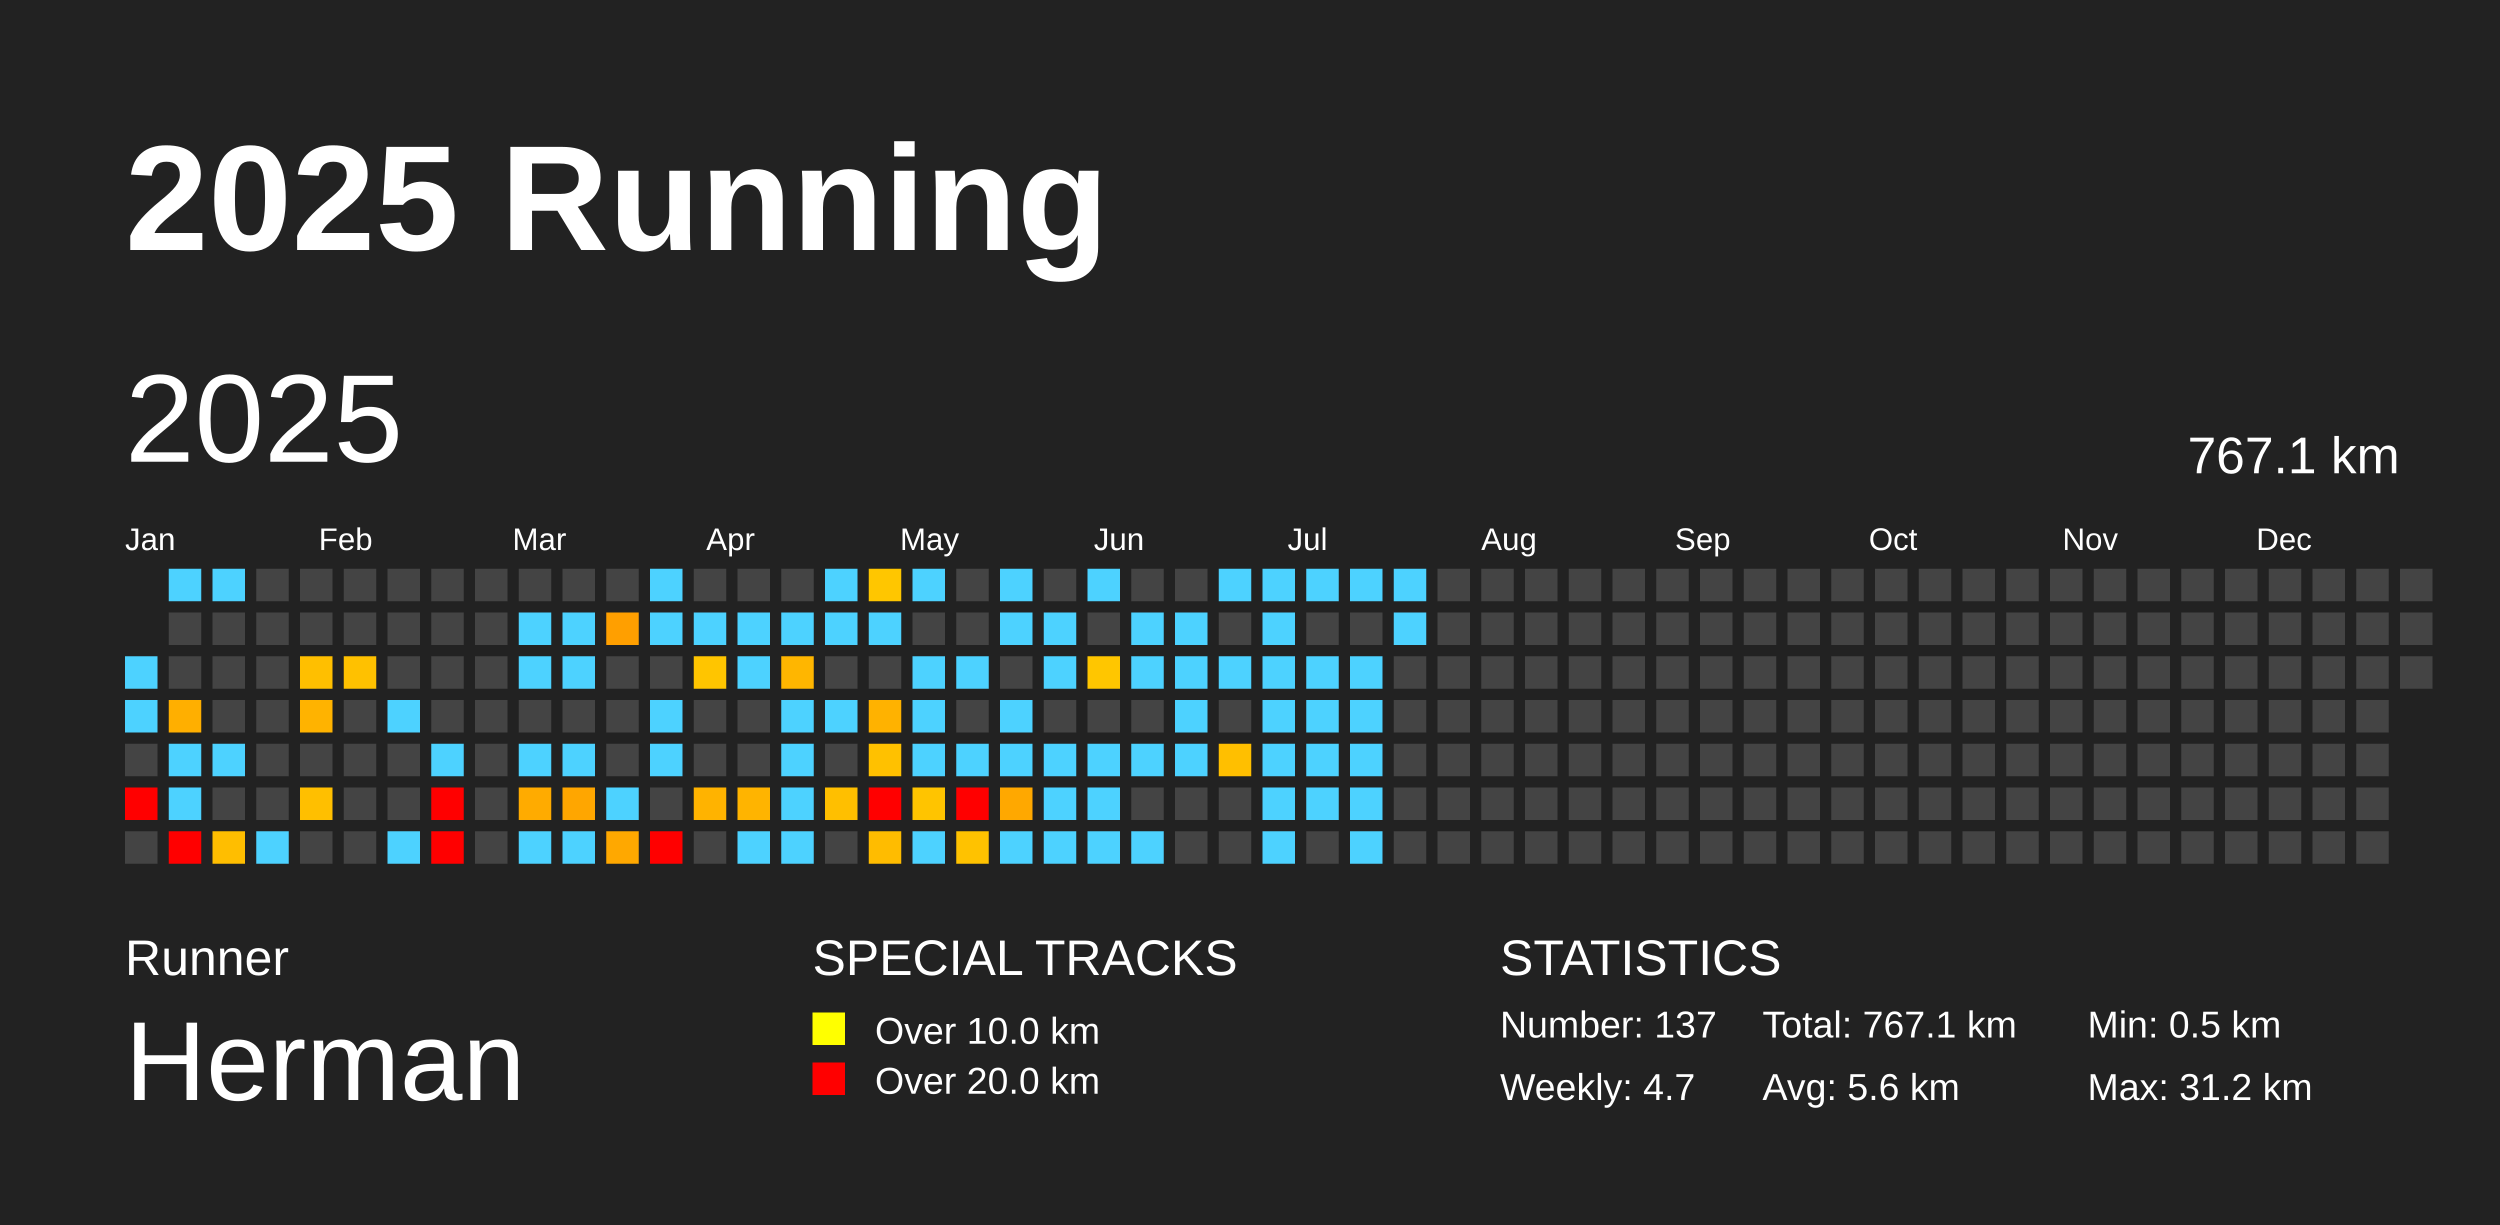
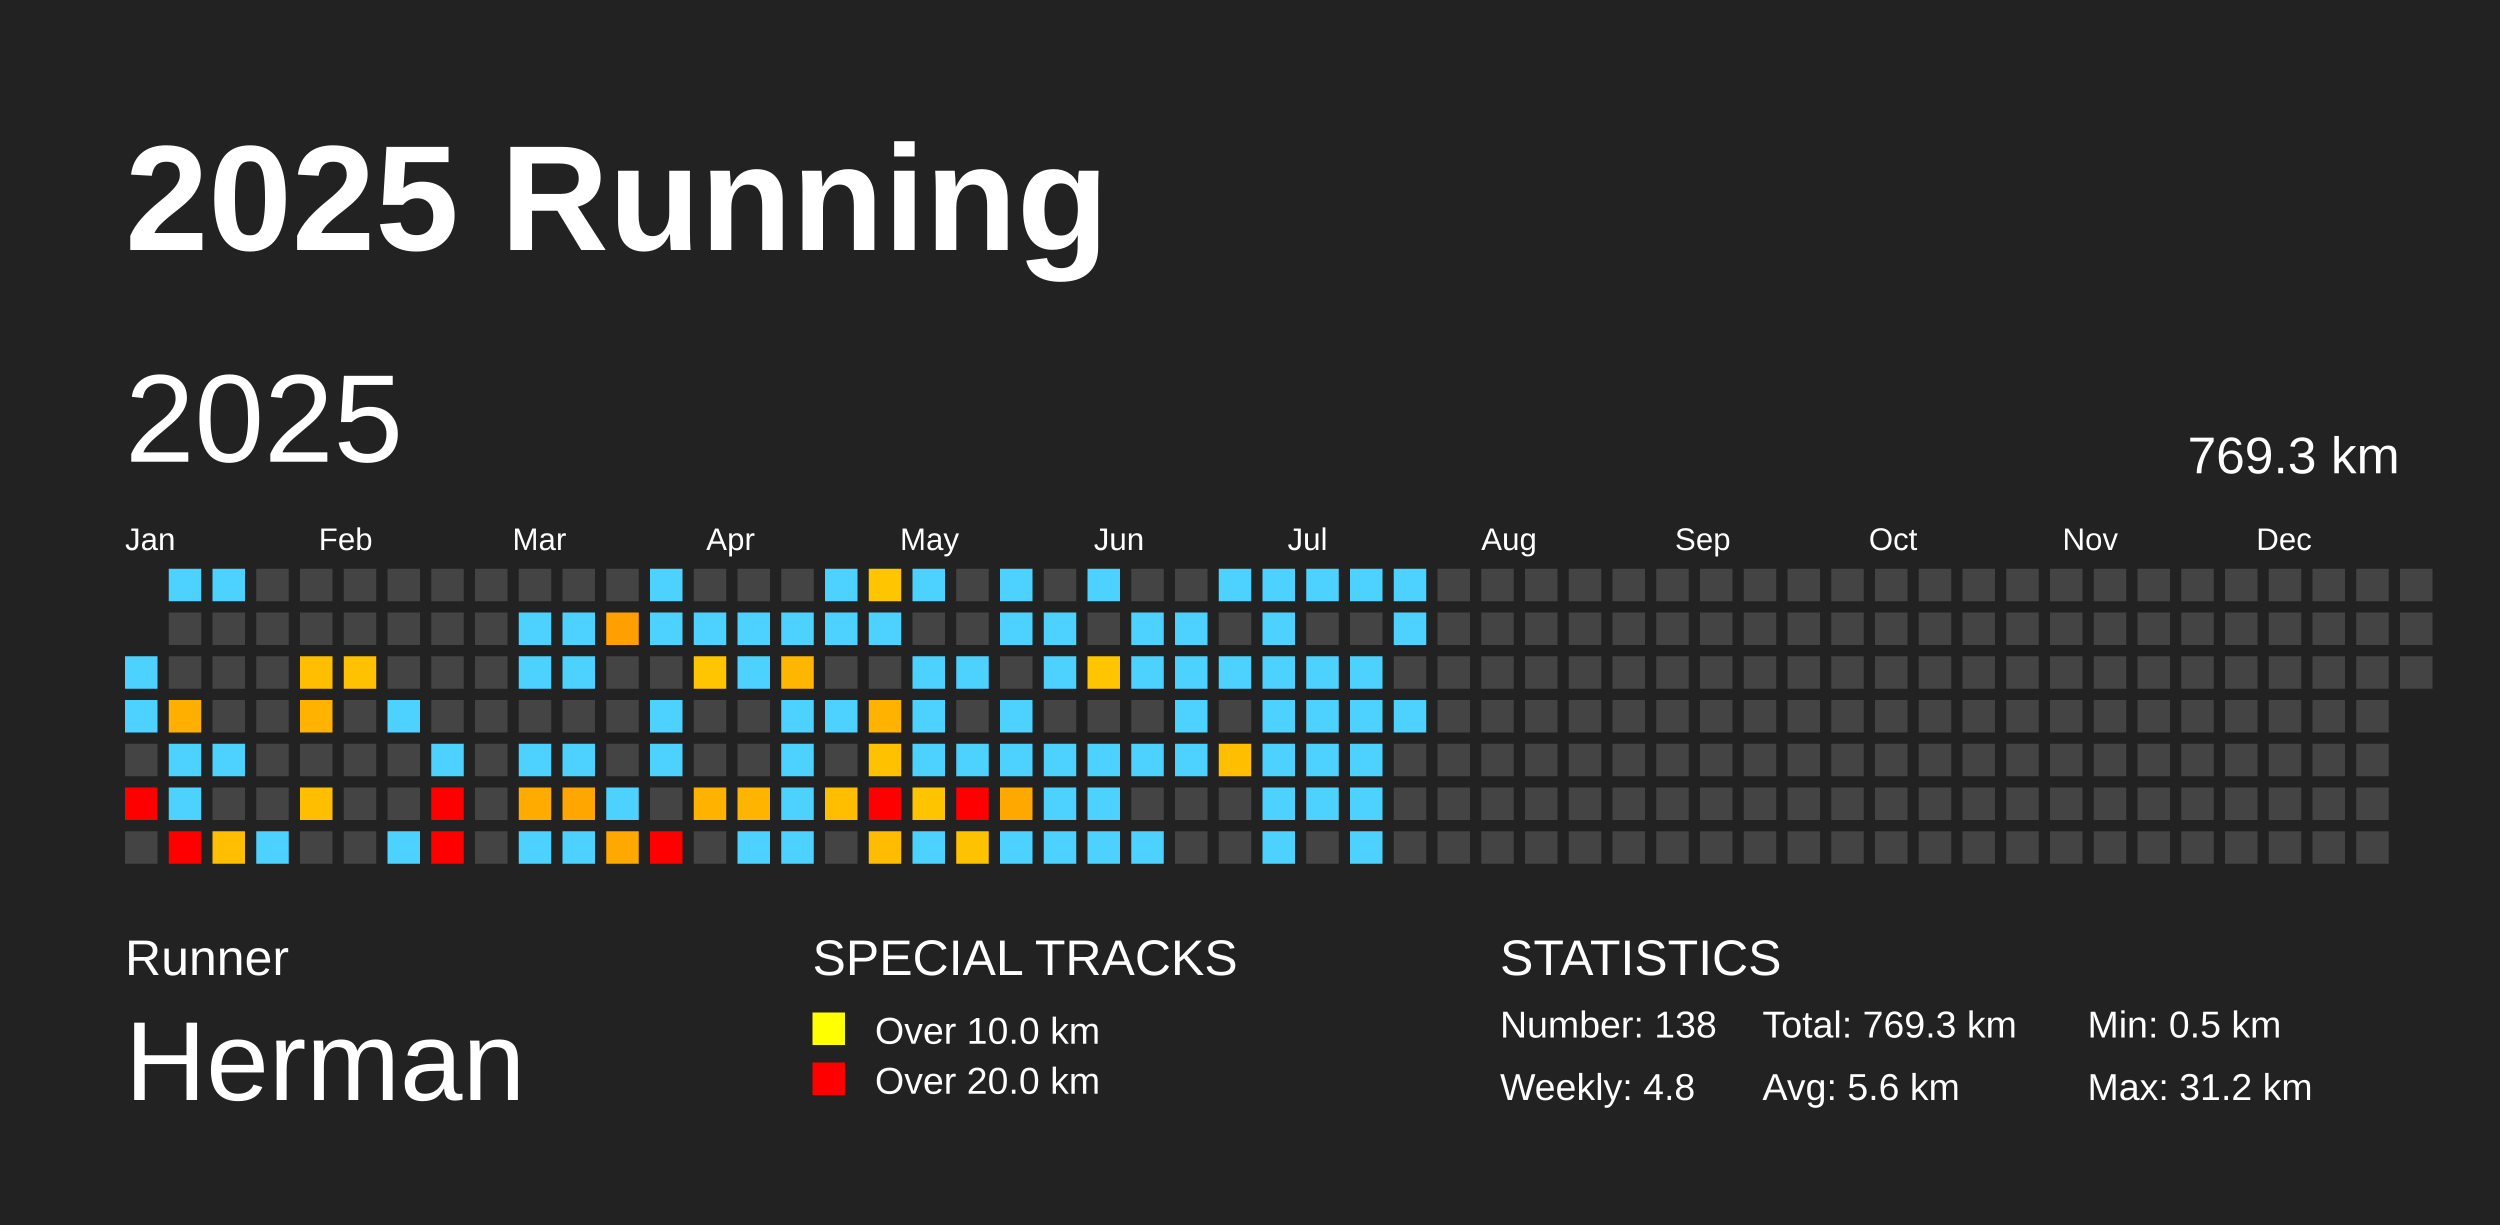
<svg xmlns="http://www.w3.org/2000/svg" baseProfile="full" height="98mm" version="1.1" viewBox="0,0,200,98" width="200mm">
  <defs />
  <rect fill="#222222" height="98" width="200" x="0" y="0" />
  <text fill="#FFFFFF" style="font-size:12px; font-family:Arial; font-weight:bold;" x="10" y="20">2025 Running</text>
  <text fill="#FFFFFF" style="font-size:4px; font-family:Arial" x="10" y="78">Runner</text>
  <text fill="#FFFFFF" style="font-size:9px; font-family:Arial" x="10" y="88">Herman</text>
  <text fill="#FFFFFF" style="font-size:4px; font-family:Arial" x="65" y="78">SPECIAL TRACKS</text>
  <rect fill="yellow" height="2.6" width="2.6" x="65" y="81" />
  <text fill="#FFFFFF" style="font-size:3px; font-family:Arial" x="70" y="83.5">Over 10.0 km</text>
  <rect fill="red" height="2.6" width="2.6" x="65" y="85" />
  <text fill="#FFFFFF" style="font-size:3px; font-family:Arial" x="70" y="87.5">Over 20.0 km</text>
  <text fill="#FFFFFF" style="font-size:4px; font-family:Arial" x="120" y="78">STATISTICS</text>
-   <text fill="#FFFFFF" style="font-size:3px; font-family:Arial" x="120" y="83">Number: 137</text>
-   <text fill="#FFFFFF" style="font-size:3px; font-family:Arial" x="120" y="88">Weekly: 4.7</text>
-   <text fill="#FFFFFF" style="font-size:3px; font-family:Arial" x="141" y="83">Total: 767.1 km</text>
+   <text fill="#FFFFFF" style="font-size:3px; font-family:Arial" x="120" y="83">Number: 138</text>
+   <text fill="#FFFFFF" style="font-size:3px; font-family:Arial" x="120" y="88">Weekly: 4.8</text>
+   <text fill="#FFFFFF" style="font-size:3px; font-family:Arial" x="141" y="83">Total: 769.3 km</text>
  <text fill="#FFFFFF" style="font-size:3px; font-family:Arial" x="141" y="88">Avg: 5.6 km</text>
  <text fill="#FFFFFF" style="font-size:3px; font-family:Arial" x="167" y="83">Min: 0.5 km</text>
  <text fill="#FFFFFF" style="font-size:3px; font-family:Arial" x="167" y="88">Max: 31.2 km</text>
  <text dominant-baseline="hanging" fill="#FFFFFF" style="font-size:10.0px; font-family:Arial;" x="10" y="30">2025</text>
-   <text dominant-baseline="hanging" fill="#FFFFFF" style="font-size:4.125px; font-family:Arial;" x="175" y="35">767.1 km</text>
+   <text dominant-baseline="hanging" fill="#FFFFFF" style="font-size:4.125px; font-family:Arial;" x="175" y="35">769.3 km</text>
  <text fill="#FFFFFF" style="font-size:2.5px; font-family:Arial" x="10.0" y="44">Jan</text>
  <text fill="#FFFFFF" style="font-size:2.5px; font-family:Arial" x="25.5" y="44">Feb</text>
  <text fill="#FFFFFF" style="font-size:2.5px; font-family:Arial" x="41.0" y="44">Mar</text>
  <text fill="#FFFFFF" style="font-size:2.5px; font-family:Arial" x="56.5" y="44">Apr</text>
  <text fill="#FFFFFF" style="font-size:2.5px; font-family:Arial" x="72.0" y="44">May</text>
  <text fill="#FFFFFF" style="font-size:2.5px; font-family:Arial" x="87.5" y="44">Jun</text>
  <text fill="#FFFFFF" style="font-size:2.5px; font-family:Arial" x="103.0" y="44">Jul</text>
  <text fill="#FFFFFF" style="font-size:2.5px; font-family:Arial" x="118.5" y="44">Aug</text>
  <text fill="#FFFFFF" style="font-size:2.5px; font-family:Arial" x="134.0" y="44">Sep</text>
  <text fill="#FFFFFF" style="font-size:2.5px; font-family:Arial" x="149.5" y="44">Oct</text>
  <text fill="#FFFFFF" style="font-size:2.5px; font-family:Arial" x="165.0" y="44">Nov</text>
  <text fill="#FFFFFF" style="font-size:2.5px; font-family:Arial" x="180.5" y="44">Dec</text>
  <rect fill="#4dd2ff" height="2.6" width="2.6" x="10.0" y="52.5" />
  <rect fill="#4dd2ff" height="2.6" width="2.6" x="10.0" y="56.0" />
  <rect fill="#444444" height="2.6" width="2.6" x="10.0" y="59.5" />
  <rect fill="red" height="2.6" width="2.6" x="10.0" y="63.0" />
  <rect fill="#444444" height="2.6" width="2.6" x="10.0" y="66.5" />
  <rect fill="#4dd2ff" height="2.6" width="2.6" x="13.5" y="45.5" />
  <rect fill="#444444" height="2.6" width="2.6" x="13.5" y="49.0" />
  <rect fill="#444444" height="2.6" width="2.6" x="13.5" y="52.5" />
  <rect fill="#ffaf00" height="2.6" width="2.6" x="13.5" y="56.0" />
  <rect fill="#4dd2ff" height="2.6" width="2.6" x="13.5" y="59.5" />
  <rect fill="#4dd2ff" height="2.6" width="2.6" x="13.5" y="63.0" />
  <rect fill="red" height="2.6" width="2.6" x="13.5" y="66.5" />
  <rect fill="#4dd2ff" height="2.6" width="2.6" x="17.0" y="45.5" />
  <rect fill="#444444" height="2.6" width="2.6" x="17.0" y="49.0" />
  <rect fill="#444444" height="2.6" width="2.6" x="17.0" y="52.5" />
  <rect fill="#444444" height="2.6" width="2.6" x="17.0" y="56.0" />
  <rect fill="#4dd2ff" height="2.6" width="2.6" x="17.0" y="59.5" />
  <rect fill="#444444" height="2.6" width="2.6" x="17.0" y="63.0" />
  <rect fill="#ffbe00" height="2.6" width="2.6" x="17.0" y="66.5" />
  <rect fill="#444444" height="2.6" width="2.6" x="20.5" y="45.5" />
  <rect fill="#444444" height="2.6" width="2.6" x="20.5" y="49.0" />
  <rect fill="#444444" height="2.6" width="2.6" x="20.5" y="52.5" />
  <rect fill="#444444" height="2.6" width="2.6" x="20.5" y="56.0" />
  <rect fill="#444444" height="2.6" width="2.6" x="20.5" y="59.5" />
  <rect fill="#444444" height="2.6" width="2.6" x="20.5" y="63.0" />
  <rect fill="#4dd2ff" height="2.6" width="2.6" x="20.5" y="66.5" />
  <rect fill="#444444" height="2.6" width="2.6" x="24.0" y="45.5" />
  <rect fill="#444444" height="2.6" width="2.6" x="24.0" y="49.0" />
  <rect fill="#ffbf00" height="2.6" width="2.6" x="24.0" y="52.5" />
  <rect fill="#ffb300" height="2.6" width="2.6" x="24.0" y="56.0" />
  <rect fill="#444444" height="2.6" width="2.6" x="24.0" y="59.5" />
  <rect fill="#ffbf00" height="2.6" width="2.6" x="24.0" y="63.0" />
  <rect fill="#444444" height="2.6" width="2.6" x="24.0" y="66.5" />
  <rect fill="#444444" height="2.6" width="2.6" x="27.5" y="45.5" />
  <rect fill="#444444" height="2.6" width="2.6" x="27.5" y="49.0" />
  <rect fill="#ffc100" height="2.6" width="2.6" x="27.5" y="52.5" />
  <rect fill="#444444" height="2.6" width="2.6" x="27.5" y="56.0" />
  <rect fill="#444444" height="2.6" width="2.6" x="27.5" y="59.5" />
  <rect fill="#444444" height="2.6" width="2.6" x="27.5" y="63.0" />
  <rect fill="#444444" height="2.6" width="2.6" x="27.5" y="66.5" />
  <rect fill="#444444" height="2.6" width="2.6" x="31.0" y="45.5" />
  <rect fill="#444444" height="2.6" width="2.6" x="31.0" y="49.0" />
  <rect fill="#444444" height="2.6" width="2.6" x="31.0" y="52.5" />
  <rect fill="#4dd2ff" height="2.6" width="2.6" x="31.0" y="56.0" />
  <rect fill="#444444" height="2.6" width="2.6" x="31.0" y="59.5" />
  <rect fill="#444444" height="2.6" width="2.6" x="31.0" y="63.0" />
  <rect fill="#4dd2ff" height="2.6" width="2.6" x="31.0" y="66.5" />
  <rect fill="#444444" height="2.6" width="2.6" x="34.5" y="45.5" />
  <rect fill="#444444" height="2.6" width="2.6" x="34.5" y="49.0" />
  <rect fill="#444444" height="2.6" width="2.6" x="34.5" y="52.5" />
  <rect fill="#444444" height="2.6" width="2.6" x="34.5" y="56.0" />
  <rect fill="#4dd2ff" height="2.6" width="2.6" x="34.5" y="59.5" />
  <rect fill="red" height="2.6" width="2.6" x="34.5" y="63.0" />
  <rect fill="red" height="2.6" width="2.6" x="34.5" y="66.5" />
  <rect fill="#444444" height="2.6" width="2.6" x="38.0" y="45.5" />
  <rect fill="#444444" height="2.6" width="2.6" x="38.0" y="49.0" />
  <rect fill="#444444" height="2.6" width="2.6" x="38.0" y="52.5" />
  <rect fill="#444444" height="2.6" width="2.6" x="38.0" y="56.0" />
  <rect fill="#444444" height="2.6" width="2.6" x="38.0" y="59.5" />
  <rect fill="#444444" height="2.6" width="2.6" x="38.0" y="63.0" />
  <rect fill="#444444" height="2.6" width="2.6" x="38.0" y="66.5" />
  <rect fill="#444444" height="2.6" width="2.6" x="41.5" y="45.5" />
  <rect fill="#4dd2ff" height="2.6" width="2.6" x="41.5" y="49.0" />
  <rect fill="#4dd2ff" height="2.6" width="2.6" x="41.5" y="52.5" />
  <rect fill="#444444" height="2.6" width="2.6" x="41.5" y="56.0" />
  <rect fill="#4dd2ff" height="2.6" width="2.6" x="41.5" y="59.5" />
  <rect fill="#ffab00" height="2.6" width="2.6" x="41.5" y="63.0" />
  <rect fill="#4dd2ff" height="2.6" width="2.6" x="41.5" y="66.5" />
  <rect fill="#444444" height="2.6" width="2.6" x="45.0" y="45.5" />
  <rect fill="#4dd2ff" height="2.6" width="2.6" x="45.0" y="49.0" />
  <rect fill="#4dd2ff" height="2.6" width="2.6" x="45.0" y="52.5" />
  <rect fill="#444444" height="2.6" width="2.6" x="45.0" y="56.0" />
  <rect fill="#4dd2ff" height="2.6" width="2.6" x="45.0" y="59.5" />
  <rect fill="#ffa600" height="2.6" width="2.6" x="45.0" y="63.0" />
  <rect fill="#4dd2ff" height="2.6" width="2.6" x="45.0" y="66.5" />
  <rect fill="#444444" height="2.6" width="2.6" x="48.5" y="45.5" />
  <rect fill="#ff9f00" height="2.6" width="2.6" x="48.5" y="49.0" />
  <rect fill="#444444" height="2.6" width="2.6" x="48.5" y="52.5" />
  <rect fill="#444444" height="2.6" width="2.6" x="48.5" y="56.0" />
  <rect fill="#444444" height="2.6" width="2.6" x="48.5" y="59.5" />
  <rect fill="#4dd2ff" height="2.6" width="2.6" x="48.5" y="63.0" />
  <rect fill="#ffa800" height="2.6" width="2.6" x="48.5" y="66.5" />
  <rect fill="#4dd2ff" height="2.6" width="2.6" x="52.0" y="45.5" />
  <rect fill="#4dd2ff" height="2.6" width="2.6" x="52.0" y="49.0" />
  <rect fill="#444444" height="2.6" width="2.6" x="52.0" y="52.5" />
  <rect fill="#4dd2ff" height="2.6" width="2.6" x="52.0" y="56.0" />
  <rect fill="#4dd2ff" height="2.6" width="2.6" x="52.0" y="59.5" />
  <rect fill="#444444" height="2.6" width="2.6" x="52.0" y="63.0" />
  <rect fill="red" height="2.6" width="2.6" x="52.0" y="66.5" />
  <rect fill="#444444" height="2.6" width="2.6" x="55.5" y="45.5" />
  <rect fill="#4dd2ff" height="2.6" width="2.6" x="55.5" y="49.0" />
  <rect fill="#ffc500" height="2.6" width="2.6" x="55.5" y="52.5" />
  <rect fill="#444444" height="2.6" width="2.6" x="55.5" y="56.0" />
  <rect fill="#444444" height="2.6" width="2.6" x="55.5" y="59.5" />
  <rect fill="#ffb300" height="2.6" width="2.6" x="55.5" y="63.0" />
  <rect fill="#444444" height="2.6" width="2.6" x="55.5" y="66.5" />
  <rect fill="#444444" height="2.6" width="2.6" x="59.0" y="45.5" />
  <rect fill="#4dd2ff" height="2.6" width="2.6" x="59.0" y="49.0" />
  <rect fill="#4dd2ff" height="2.6" width="2.6" x="59.0" y="52.5" />
  <rect fill="#444444" height="2.6" width="2.6" x="59.0" y="56.0" />
  <rect fill="#444444" height="2.6" width="2.6" x="59.0" y="59.5" />
  <rect fill="#ffb400" height="2.6" width="2.6" x="59.0" y="63.0" />
  <rect fill="#4dd2ff" height="2.6" width="2.6" x="59.0" y="66.5" />
  <rect fill="#444444" height="2.6" width="2.6" x="62.5" y="45.5" />
  <rect fill="#4dd2ff" height="2.6" width="2.6" x="62.5" y="49.0" />
  <rect fill="#ffb600" height="2.6" width="2.6" x="62.5" y="52.5" />
  <rect fill="#4dd2ff" height="2.6" width="2.6" x="62.5" y="56.0" />
  <rect fill="#4dd2ff" height="2.6" width="2.6" x="62.5" y="59.5" />
  <rect fill="#4dd2ff" height="2.6" width="2.6" x="62.5" y="63.0" />
  <rect fill="#4dd2ff" height="2.6" width="2.6" x="62.5" y="66.5" />
  <rect fill="#4dd2ff" height="2.6" width="2.6" x="66.0" y="45.5" />
  <rect fill="#4dd2ff" height="2.6" width="2.6" x="66.0" y="49.0" />
  <rect fill="#444444" height="2.6" width="2.6" x="66.0" y="52.5" />
  <rect fill="#4dd2ff" height="2.6" width="2.6" x="66.0" y="56.0" />
  <rect fill="#444444" height="2.6" width="2.6" x="66.0" y="59.5" />
  <rect fill="#ffbf00" height="2.6" width="2.6" x="66.0" y="63.0" />
  <rect fill="#444444" height="2.6" width="2.6" x="66.0" y="66.5" />
  <rect fill="#ffc600" height="2.6" width="2.6" x="69.5" y="45.5" />
  <rect fill="#4dd2ff" height="2.6" width="2.6" x="69.5" y="49.0" />
  <rect fill="#444444" height="2.6" width="2.6" x="69.5" y="52.5" />
  <rect fill="#ffb200" height="2.6" width="2.6" x="69.5" y="56.0" />
  <rect fill="#ffc100" height="2.6" width="2.6" x="69.5" y="59.5" />
  <rect fill="red" height="2.6" width="2.6" x="69.5" y="63.0" />
  <rect fill="#ffbc00" height="2.6" width="2.6" x="69.5" y="66.5" />
  <rect fill="#4dd2ff" height="2.6" width="2.6" x="73.0" y="45.5" />
  <rect fill="#444444" height="2.6" width="2.6" x="73.0" y="49.0" />
  <rect fill="#4dd2ff" height="2.6" width="2.6" x="73.0" y="52.5" />
  <rect fill="#4dd2ff" height="2.6" width="2.6" x="73.0" y="56.0" />
  <rect fill="#4dd2ff" height="2.6" width="2.6" x="73.0" y="59.5" />
  <rect fill="#ffc400" height="2.6" width="2.6" x="73.0" y="63.0" />
  <rect fill="#4dd2ff" height="2.6" width="2.6" x="73.0" y="66.5" />
  <rect fill="#444444" height="2.6" width="2.6" x="76.5" y="45.5" />
  <rect fill="#444444" height="2.6" width="2.6" x="76.5" y="49.0" />
  <rect fill="#4dd2ff" height="2.6" width="2.6" x="76.5" y="52.5" />
  <rect fill="#444444" height="2.6" width="2.6" x="76.5" y="56.0" />
  <rect fill="#4dd2ff" height="2.6" width="2.6" x="76.5" y="59.5" />
  <rect fill="red" height="2.6" width="2.6" x="76.5" y="63.0" />
  <rect fill="#ffc200" height="2.6" width="2.6" x="76.5" y="66.5" />
  <rect fill="#4dd2ff" height="2.6" width="2.6" x="80.0" y="45.5" />
  <rect fill="#4dd2ff" height="2.6" width="2.6" x="80.0" y="49.0" />
  <rect fill="#444444" height="2.6" width="2.6" x="80.0" y="52.5" />
  <rect fill="#4dd2ff" height="2.6" width="2.6" x="80.0" y="56.0" />
  <rect fill="#4dd2ff" height="2.6" width="2.6" x="80.0" y="59.5" />
  <rect fill="#ffa800" height="2.6" width="2.6" x="80.0" y="63.0" />
  <rect fill="#4dd2ff" height="2.6" width="2.6" x="80.0" y="66.5" />
  <rect fill="#444444" height="2.6" width="2.6" x="83.5" y="45.5" />
  <rect fill="#4dd2ff" height="2.6" width="2.6" x="83.5" y="49.0" />
  <rect fill="#4dd2ff" height="2.6" width="2.6" x="83.5" y="52.5" />
  <rect fill="#444444" height="2.6" width="2.6" x="83.5" y="56.0" />
  <rect fill="#4dd2ff" height="2.6" width="2.6" x="83.5" y="59.5" />
  <rect fill="#4dd2ff" height="2.6" width="2.6" x="83.5" y="63.0" />
  <rect fill="#4dd2ff" height="2.6" width="2.6" x="83.5" y="66.5" />
  <rect fill="#4dd2ff" height="2.6" width="2.6" x="87.0" y="45.5" />
  <rect fill="#444444" height="2.6" width="2.6" x="87.0" y="49.0" />
  <rect fill="#ffc600" height="2.6" width="2.6" x="87.0" y="52.5" />
  <rect fill="#444444" height="2.6" width="2.6" x="87.0" y="56.0" />
  <rect fill="#4dd2ff" height="2.6" width="2.6" x="87.0" y="59.5" />
  <rect fill="#4dd2ff" height="2.6" width="2.6" x="87.0" y="63.0" />
  <rect fill="#4dd2ff" height="2.6" width="2.6" x="87.0" y="66.5" />
  <rect fill="#444444" height="2.6" width="2.6" x="90.5" y="45.5" />
  <rect fill="#4dd2ff" height="2.6" width="2.6" x="90.5" y="49.0" />
  <rect fill="#4dd2ff" height="2.6" width="2.6" x="90.5" y="52.5" />
  <rect fill="#444444" height="2.6" width="2.6" x="90.5" y="56.0" />
  <rect fill="#4dd2ff" height="2.6" width="2.6" x="90.5" y="59.5" />
  <rect fill="#444444" height="2.6" width="2.6" x="90.5" y="63.0" />
  <rect fill="#4dd2ff" height="2.6" width="2.6" x="90.5" y="66.5" />
  <rect fill="#444444" height="2.6" width="2.6" x="94.0" y="45.5" />
  <rect fill="#4dd2ff" height="2.6" width="2.6" x="94.0" y="49.0" />
  <rect fill="#4dd2ff" height="2.6" width="2.6" x="94.0" y="52.5" />
  <rect fill="#4dd2ff" height="2.6" width="2.6" x="94.0" y="56.0" />
  <rect fill="#4dd2ff" height="2.6" width="2.6" x="94.0" y="59.5" />
  <rect fill="#444444" height="2.6" width="2.6" x="94.0" y="63.0" />
  <rect fill="#444444" height="2.6" width="2.6" x="94.0" y="66.5" />
  <rect fill="#4dd2ff" height="2.6" width="2.6" x="97.5" y="45.5" />
  <rect fill="#444444" height="2.6" width="2.6" x="97.5" y="49.0" />
  <rect fill="#4dd2ff" height="2.6" width="2.6" x="97.5" y="52.5" />
  <rect fill="#444444" height="2.6" width="2.6" x="97.5" y="56.0" />
  <rect fill="#ffbf00" height="2.6" width="2.6" x="97.5" y="59.5" />
  <rect fill="#444444" height="2.6" width="2.6" x="97.5" y="63.0" />
  <rect fill="#444444" height="2.6" width="2.6" x="97.5" y="66.5" />
  <rect fill="#4dd2ff" height="2.6" width="2.6" x="101.0" y="45.5" />
  <rect fill="#4dd2ff" height="2.6" width="2.6" x="101.0" y="49.0" />
  <rect fill="#4dd2ff" height="2.6" width="2.6" x="101.0" y="52.5" />
  <rect fill="#4dd2ff" height="2.6" width="2.6" x="101.0" y="56.0" />
  <rect fill="#4dd2ff" height="2.6" width="2.6" x="101.0" y="59.5" />
  <rect fill="#4dd2ff" height="2.6" width="2.6" x="101.0" y="63.0" />
  <rect fill="#4dd2ff" height="2.6" width="2.6" x="101.0" y="66.5" />
  <rect fill="#4dd2ff" height="2.6" width="2.6" x="104.5" y="45.5" />
  <rect fill="#444444" height="2.6" width="2.6" x="104.5" y="49.0" />
  <rect fill="#4dd2ff" height="2.6" width="2.6" x="104.5" y="52.5" />
  <rect fill="#4dd2ff" height="2.6" width="2.6" x="104.5" y="56.0" />
  <rect fill="#4dd2ff" height="2.6" width="2.6" x="104.5" y="59.5" />
  <rect fill="#4dd2ff" height="2.6" width="2.6" x="104.5" y="63.0" />
  <rect fill="#444444" height="2.6" width="2.6" x="104.5" y="66.5" />
  <rect fill="#4dd2ff" height="2.6" width="2.6" x="108.0" y="45.5" />
  <rect fill="#444444" height="2.6" width="2.6" x="108.0" y="49.0" />
  <rect fill="#4dd2ff" height="2.6" width="2.6" x="108.0" y="52.5" />
  <rect fill="#4dd2ff" height="2.6" width="2.6" x="108.0" y="56.0" />
  <rect fill="#4dd2ff" height="2.6" width="2.6" x="108.0" y="59.5" />
  <rect fill="#4dd2ff" height="2.6" width="2.6" x="108.0" y="63.0" />
  <rect fill="#4dd2ff" height="2.6" width="2.6" x="108.0" y="66.5" />
  <rect fill="#4dd2ff" height="2.6" width="2.6" x="111.5" y="45.5" />
  <rect fill="#4dd2ff" height="2.6" width="2.6" x="111.5" y="49.0" />
  <rect fill="#444444" height="2.6" width="2.6" x="111.5" y="52.5" />
-   <rect fill="#444444" height="2.6" width="2.6" x="111.5" y="56.0" />
+   <rect fill="#4dd2ff" height="2.6" width="2.6" x="111.5" y="56.0" />
  <rect fill="#444444" height="2.6" width="2.6" x="111.5" y="59.5" />
  <rect fill="#444444" height="2.6" width="2.6" x="111.5" y="63.0" />
  <rect fill="#444444" height="2.6" width="2.6" x="111.5" y="66.5" />
  <rect fill="#444444" height="2.6" width="2.6" x="115.0" y="45.5" />
  <rect fill="#444444" height="2.6" width="2.6" x="115.0" y="49.0" />
  <rect fill="#444444" height="2.6" width="2.6" x="115.0" y="52.5" />
  <rect fill="#444444" height="2.6" width="2.6" x="115.0" y="56.0" />
  <rect fill="#444444" height="2.6" width="2.6" x="115.0" y="59.5" />
  <rect fill="#444444" height="2.6" width="2.6" x="115.0" y="63.0" />
  <rect fill="#444444" height="2.6" width="2.6" x="115.0" y="66.5" />
  <rect fill="#444444" height="2.6" width="2.6" x="118.5" y="45.5" />
  <rect fill="#444444" height="2.6" width="2.6" x="118.5" y="49.0" />
  <rect fill="#444444" height="2.6" width="2.6" x="118.5" y="52.5" />
  <rect fill="#444444" height="2.6" width="2.6" x="118.5" y="56.0" />
  <rect fill="#444444" height="2.6" width="2.6" x="118.5" y="59.5" />
  <rect fill="#444444" height="2.6" width="2.6" x="118.5" y="63.0" />
  <rect fill="#444444" height="2.6" width="2.6" x="118.5" y="66.5" />
  <rect fill="#444444" height="2.6" width="2.6" x="122.0" y="45.5" />
  <rect fill="#444444" height="2.6" width="2.6" x="122.0" y="49.0" />
  <rect fill="#444444" height="2.6" width="2.6" x="122.0" y="52.5" />
  <rect fill="#444444" height="2.6" width="2.6" x="122.0" y="56.0" />
  <rect fill="#444444" height="2.6" width="2.6" x="122.0" y="59.5" />
  <rect fill="#444444" height="2.6" width="2.6" x="122.0" y="63.0" />
  <rect fill="#444444" height="2.6" width="2.6" x="122.0" y="66.5" />
  <rect fill="#444444" height="2.6" width="2.6" x="125.5" y="45.5" />
  <rect fill="#444444" height="2.6" width="2.6" x="125.5" y="49.0" />
  <rect fill="#444444" height="2.6" width="2.6" x="125.5" y="52.5" />
  <rect fill="#444444" height="2.6" width="2.6" x="125.5" y="56.0" />
  <rect fill="#444444" height="2.6" width="2.6" x="125.5" y="59.5" />
  <rect fill="#444444" height="2.6" width="2.6" x="125.5" y="63.0" />
  <rect fill="#444444" height="2.6" width="2.6" x="125.5" y="66.5" />
  <rect fill="#444444" height="2.6" width="2.6" x="129.0" y="45.5" />
  <rect fill="#444444" height="2.6" width="2.6" x="129.0" y="49.0" />
  <rect fill="#444444" height="2.6" width="2.6" x="129.0" y="52.5" />
  <rect fill="#444444" height="2.6" width="2.6" x="129.0" y="56.0" />
  <rect fill="#444444" height="2.6" width="2.6" x="129.0" y="59.5" />
  <rect fill="#444444" height="2.6" width="2.6" x="129.0" y="63.0" />
  <rect fill="#444444" height="2.6" width="2.6" x="129.0" y="66.5" />
  <rect fill="#444444" height="2.6" width="2.6" x="132.5" y="45.5" />
  <rect fill="#444444" height="2.6" width="2.6" x="132.5" y="49.0" />
  <rect fill="#444444" height="2.6" width="2.6" x="132.5" y="52.5" />
  <rect fill="#444444" height="2.6" width="2.6" x="132.5" y="56.0" />
  <rect fill="#444444" height="2.6" width="2.6" x="132.5" y="59.5" />
  <rect fill="#444444" height="2.6" width="2.6" x="132.5" y="63.0" />
  <rect fill="#444444" height="2.6" width="2.6" x="132.5" y="66.5" />
  <rect fill="#444444" height="2.6" width="2.6" x="136.0" y="45.5" />
  <rect fill="#444444" height="2.6" width="2.6" x="136.0" y="49.0" />
  <rect fill="#444444" height="2.6" width="2.6" x="136.0" y="52.5" />
  <rect fill="#444444" height="2.6" width="2.6" x="136.0" y="56.0" />
  <rect fill="#444444" height="2.6" width="2.6" x="136.0" y="59.5" />
  <rect fill="#444444" height="2.6" width="2.6" x="136.0" y="63.0" />
  <rect fill="#444444" height="2.6" width="2.6" x="136.0" y="66.5" />
  <rect fill="#444444" height="2.6" width="2.6" x="139.5" y="45.5" />
  <rect fill="#444444" height="2.6" width="2.6" x="139.5" y="49.0" />
  <rect fill="#444444" height="2.6" width="2.6" x="139.5" y="52.5" />
  <rect fill="#444444" height="2.6" width="2.6" x="139.5" y="56.0" />
  <rect fill="#444444" height="2.6" width="2.6" x="139.5" y="59.5" />
  <rect fill="#444444" height="2.6" width="2.6" x="139.5" y="63.0" />
  <rect fill="#444444" height="2.6" width="2.6" x="139.5" y="66.5" />
  <rect fill="#444444" height="2.6" width="2.6" x="143.0" y="45.5" />
  <rect fill="#444444" height="2.6" width="2.6" x="143.0" y="49.0" />
  <rect fill="#444444" height="2.6" width="2.6" x="143.0" y="52.5" />
  <rect fill="#444444" height="2.6" width="2.6" x="143.0" y="56.0" />
  <rect fill="#444444" height="2.6" width="2.6" x="143.0" y="59.5" />
  <rect fill="#444444" height="2.6" width="2.6" x="143.0" y="63.0" />
  <rect fill="#444444" height="2.6" width="2.6" x="143.0" y="66.5" />
  <rect fill="#444444" height="2.6" width="2.6" x="146.5" y="45.5" />
  <rect fill="#444444" height="2.6" width="2.6" x="146.5" y="49.0" />
  <rect fill="#444444" height="2.6" width="2.6" x="146.5" y="52.5" />
  <rect fill="#444444" height="2.6" width="2.6" x="146.5" y="56.0" />
  <rect fill="#444444" height="2.6" width="2.6" x="146.5" y="59.5" />
  <rect fill="#444444" height="2.6" width="2.6" x="146.5" y="63.0" />
  <rect fill="#444444" height="2.6" width="2.6" x="146.5" y="66.5" />
  <rect fill="#444444" height="2.6" width="2.6" x="150.0" y="45.5" />
  <rect fill="#444444" height="2.6" width="2.6" x="150.0" y="49.0" />
  <rect fill="#444444" height="2.6" width="2.6" x="150.0" y="52.5" />
  <rect fill="#444444" height="2.6" width="2.6" x="150.0" y="56.0" />
  <rect fill="#444444" height="2.6" width="2.6" x="150.0" y="59.5" />
  <rect fill="#444444" height="2.6" width="2.6" x="150.0" y="63.0" />
  <rect fill="#444444" height="2.6" width="2.6" x="150.0" y="66.5" />
  <rect fill="#444444" height="2.6" width="2.6" x="153.5" y="45.5" />
  <rect fill="#444444" height="2.6" width="2.6" x="153.5" y="49.0" />
  <rect fill="#444444" height="2.6" width="2.6" x="153.5" y="52.5" />
  <rect fill="#444444" height="2.6" width="2.6" x="153.5" y="56.0" />
  <rect fill="#444444" height="2.6" width="2.6" x="153.5" y="59.5" />
  <rect fill="#444444" height="2.6" width="2.6" x="153.5" y="63.0" />
  <rect fill="#444444" height="2.6" width="2.6" x="153.5" y="66.5" />
  <rect fill="#444444" height="2.6" width="2.6" x="157.0" y="45.5" />
  <rect fill="#444444" height="2.6" width="2.6" x="157.0" y="49.0" />
  <rect fill="#444444" height="2.6" width="2.6" x="157.0" y="52.5" />
  <rect fill="#444444" height="2.6" width="2.6" x="157.0" y="56.0" />
  <rect fill="#444444" height="2.6" width="2.6" x="157.0" y="59.5" />
  <rect fill="#444444" height="2.6" width="2.6" x="157.0" y="63.0" />
  <rect fill="#444444" height="2.6" width="2.6" x="157.0" y="66.5" />
  <rect fill="#444444" height="2.6" width="2.6" x="160.5" y="45.5" />
  <rect fill="#444444" height="2.6" width="2.6" x="160.5" y="49.0" />
  <rect fill="#444444" height="2.6" width="2.6" x="160.5" y="52.5" />
  <rect fill="#444444" height="2.6" width="2.6" x="160.5" y="56.0" />
  <rect fill="#444444" height="2.6" width="2.6" x="160.5" y="59.5" />
  <rect fill="#444444" height="2.6" width="2.6" x="160.5" y="63.0" />
  <rect fill="#444444" height="2.6" width="2.6" x="160.5" y="66.5" />
  <rect fill="#444444" height="2.6" width="2.6" x="164.0" y="45.5" />
  <rect fill="#444444" height="2.6" width="2.6" x="164.0" y="49.0" />
  <rect fill="#444444" height="2.6" width="2.6" x="164.0" y="52.5" />
  <rect fill="#444444" height="2.6" width="2.6" x="164.0" y="56.0" />
  <rect fill="#444444" height="2.6" width="2.6" x="164.0" y="59.5" />
  <rect fill="#444444" height="2.6" width="2.6" x="164.0" y="63.0" />
  <rect fill="#444444" height="2.6" width="2.6" x="164.0" y="66.5" />
  <rect fill="#444444" height="2.6" width="2.6" x="167.5" y="45.5" />
  <rect fill="#444444" height="2.6" width="2.6" x="167.5" y="49.0" />
  <rect fill="#444444" height="2.6" width="2.6" x="167.5" y="52.5" />
  <rect fill="#444444" height="2.6" width="2.6" x="167.5" y="56.0" />
  <rect fill="#444444" height="2.6" width="2.6" x="167.5" y="59.5" />
  <rect fill="#444444" height="2.6" width="2.6" x="167.5" y="63.0" />
  <rect fill="#444444" height="2.6" width="2.6" x="167.5" y="66.5" />
  <rect fill="#444444" height="2.6" width="2.6" x="171.0" y="45.5" />
  <rect fill="#444444" height="2.6" width="2.6" x="171.0" y="49.0" />
  <rect fill="#444444" height="2.6" width="2.6" x="171.0" y="52.5" />
  <rect fill="#444444" height="2.6" width="2.6" x="171.0" y="56.0" />
  <rect fill="#444444" height="2.6" width="2.6" x="171.0" y="59.5" />
  <rect fill="#444444" height="2.6" width="2.6" x="171.0" y="63.0" />
  <rect fill="#444444" height="2.6" width="2.6" x="171.0" y="66.5" />
  <rect fill="#444444" height="2.6" width="2.6" x="174.5" y="45.5" />
  <rect fill="#444444" height="2.6" width="2.6" x="174.5" y="49.0" />
  <rect fill="#444444" height="2.6" width="2.6" x="174.5" y="52.5" />
  <rect fill="#444444" height="2.6" width="2.6" x="174.5" y="56.0" />
  <rect fill="#444444" height="2.6" width="2.6" x="174.5" y="59.5" />
  <rect fill="#444444" height="2.6" width="2.6" x="174.5" y="63.0" />
  <rect fill="#444444" height="2.6" width="2.6" x="174.5" y="66.5" />
  <rect fill="#444444" height="2.6" width="2.6" x="178.0" y="45.5" />
  <rect fill="#444444" height="2.6" width="2.6" x="178.0" y="49.0" />
  <rect fill="#444444" height="2.6" width="2.6" x="178.0" y="52.5" />
  <rect fill="#444444" height="2.6" width="2.6" x="178.0" y="56.0" />
  <rect fill="#444444" height="2.6" width="2.6" x="178.0" y="59.5" />
  <rect fill="#444444" height="2.6" width="2.6" x="178.0" y="63.0" />
  <rect fill="#444444" height="2.6" width="2.6" x="178.0" y="66.5" />
  <rect fill="#444444" height="2.6" width="2.6" x="181.5" y="45.5" />
  <rect fill="#444444" height="2.6" width="2.6" x="181.5" y="49.0" />
  <rect fill="#444444" height="2.6" width="2.6" x="181.5" y="52.5" />
  <rect fill="#444444" height="2.6" width="2.6" x="181.5" y="56.0" />
  <rect fill="#444444" height="2.6" width="2.6" x="181.5" y="59.5" />
  <rect fill="#444444" height="2.6" width="2.6" x="181.5" y="63.0" />
  <rect fill="#444444" height="2.6" width="2.6" x="181.5" y="66.5" />
  <rect fill="#444444" height="2.6" width="2.6" x="185.0" y="45.5" />
  <rect fill="#444444" height="2.6" width="2.6" x="185.0" y="49.0" />
  <rect fill="#444444" height="2.6" width="2.6" x="185.0" y="52.5" />
  <rect fill="#444444" height="2.6" width="2.6" x="185.0" y="56.0" />
  <rect fill="#444444" height="2.6" width="2.6" x="185.0" y="59.5" />
  <rect fill="#444444" height="2.6" width="2.6" x="185.0" y="63.0" />
  <rect fill="#444444" height="2.6" width="2.6" x="185.0" y="66.5" />
  <rect fill="#444444" height="2.6" width="2.6" x="188.5" y="45.5" />
  <rect fill="#444444" height="2.6" width="2.6" x="188.5" y="49.0" />
  <rect fill="#444444" height="2.6" width="2.6" x="188.5" y="52.5" />
  <rect fill="#444444" height="2.6" width="2.6" x="188.5" y="56.0" />
  <rect fill="#444444" height="2.6" width="2.6" x="188.5" y="59.5" />
  <rect fill="#444444" height="2.6" width="2.6" x="188.5" y="63.0" />
  <rect fill="#444444" height="2.6" width="2.6" x="188.5" y="66.5" />
  <rect fill="#444444" height="2.6" width="2.6" x="192.0" y="45.5" />
  <rect fill="#444444" height="2.6" width="2.6" x="192.0" y="49.0" />
  <rect fill="#444444" height="2.6" width="2.6" x="192.0" y="52.5" />
</svg>
